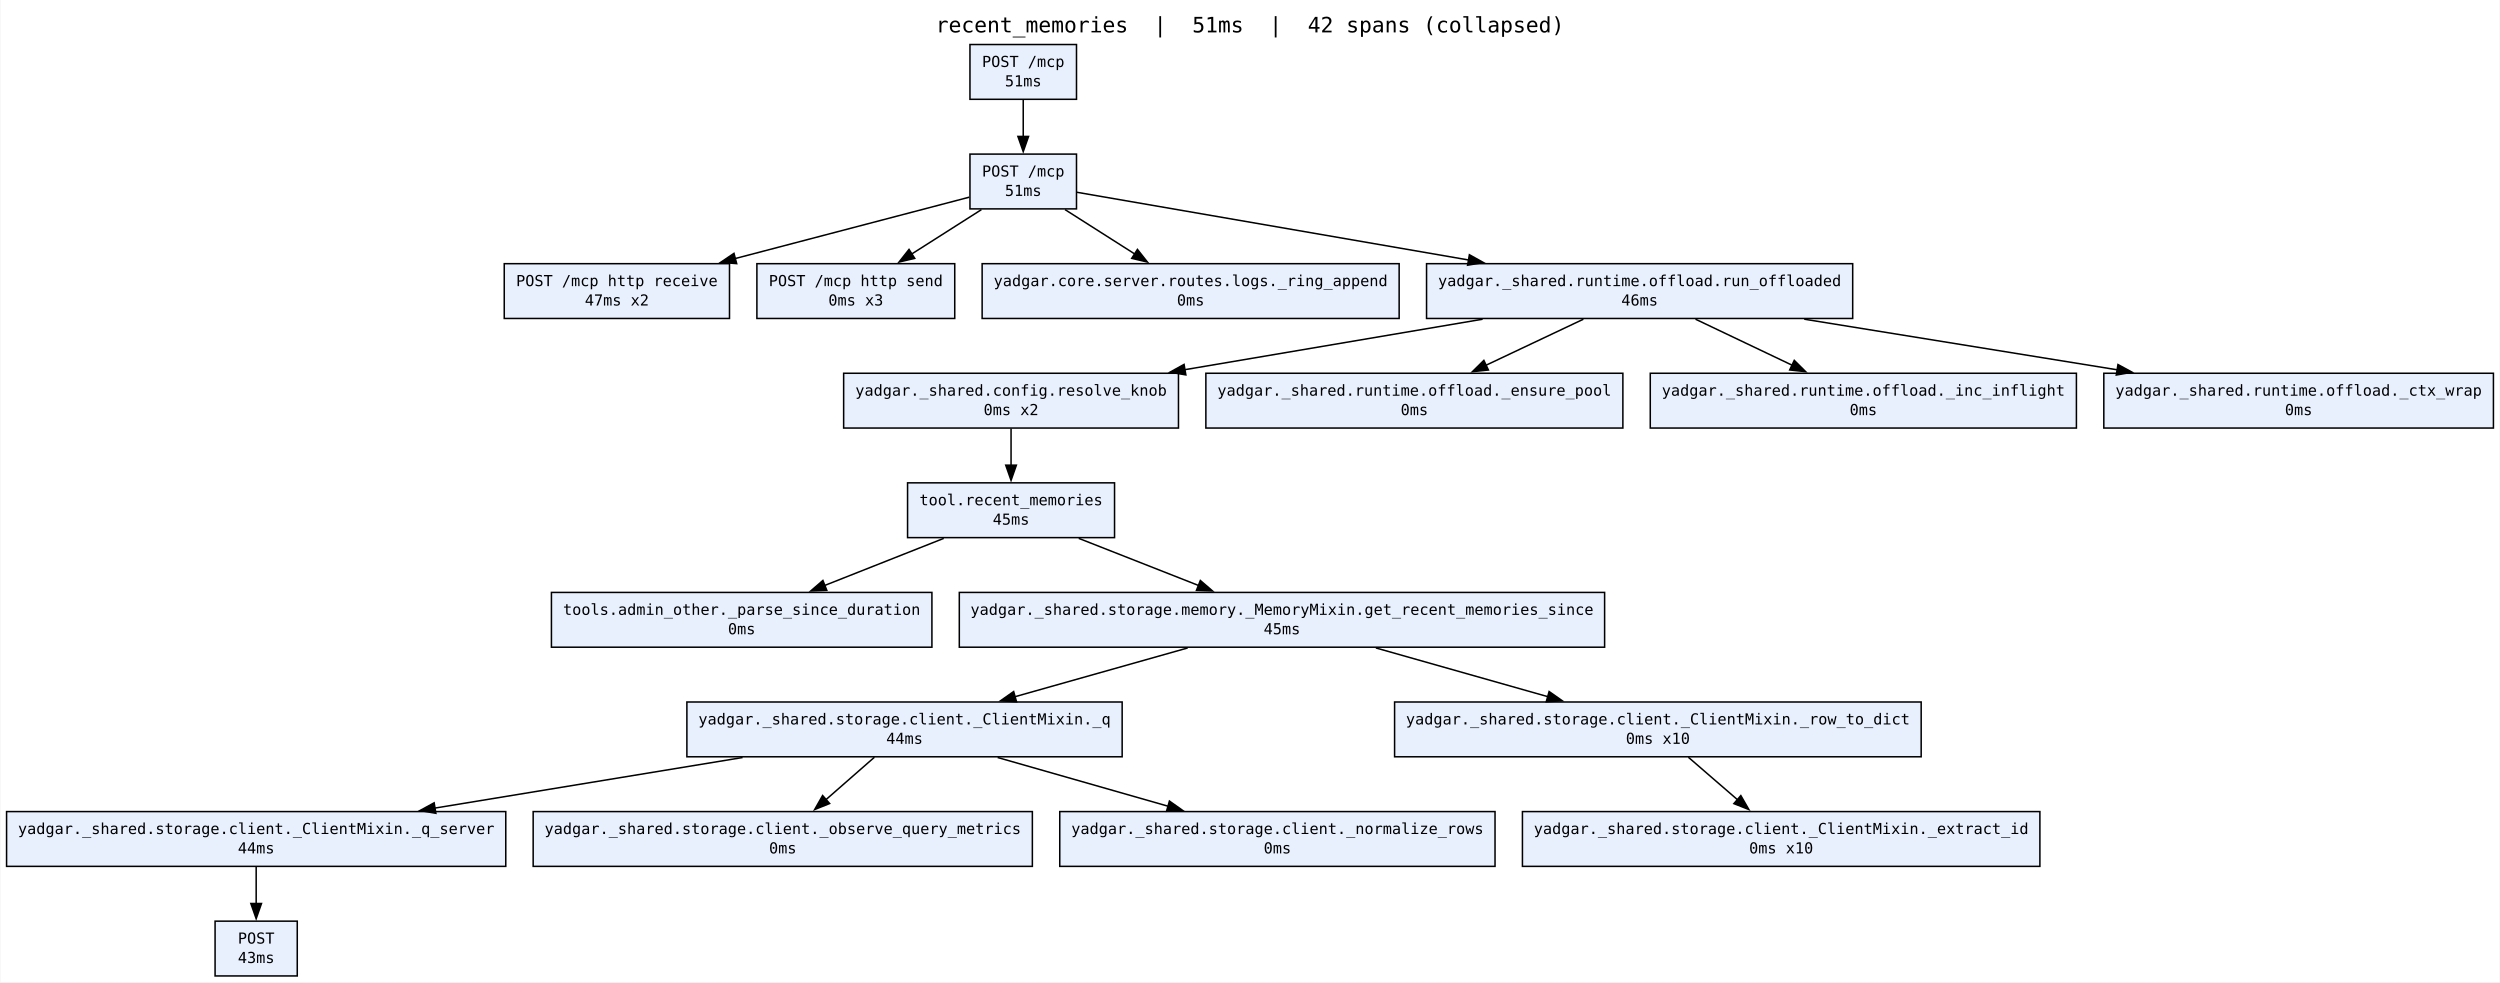
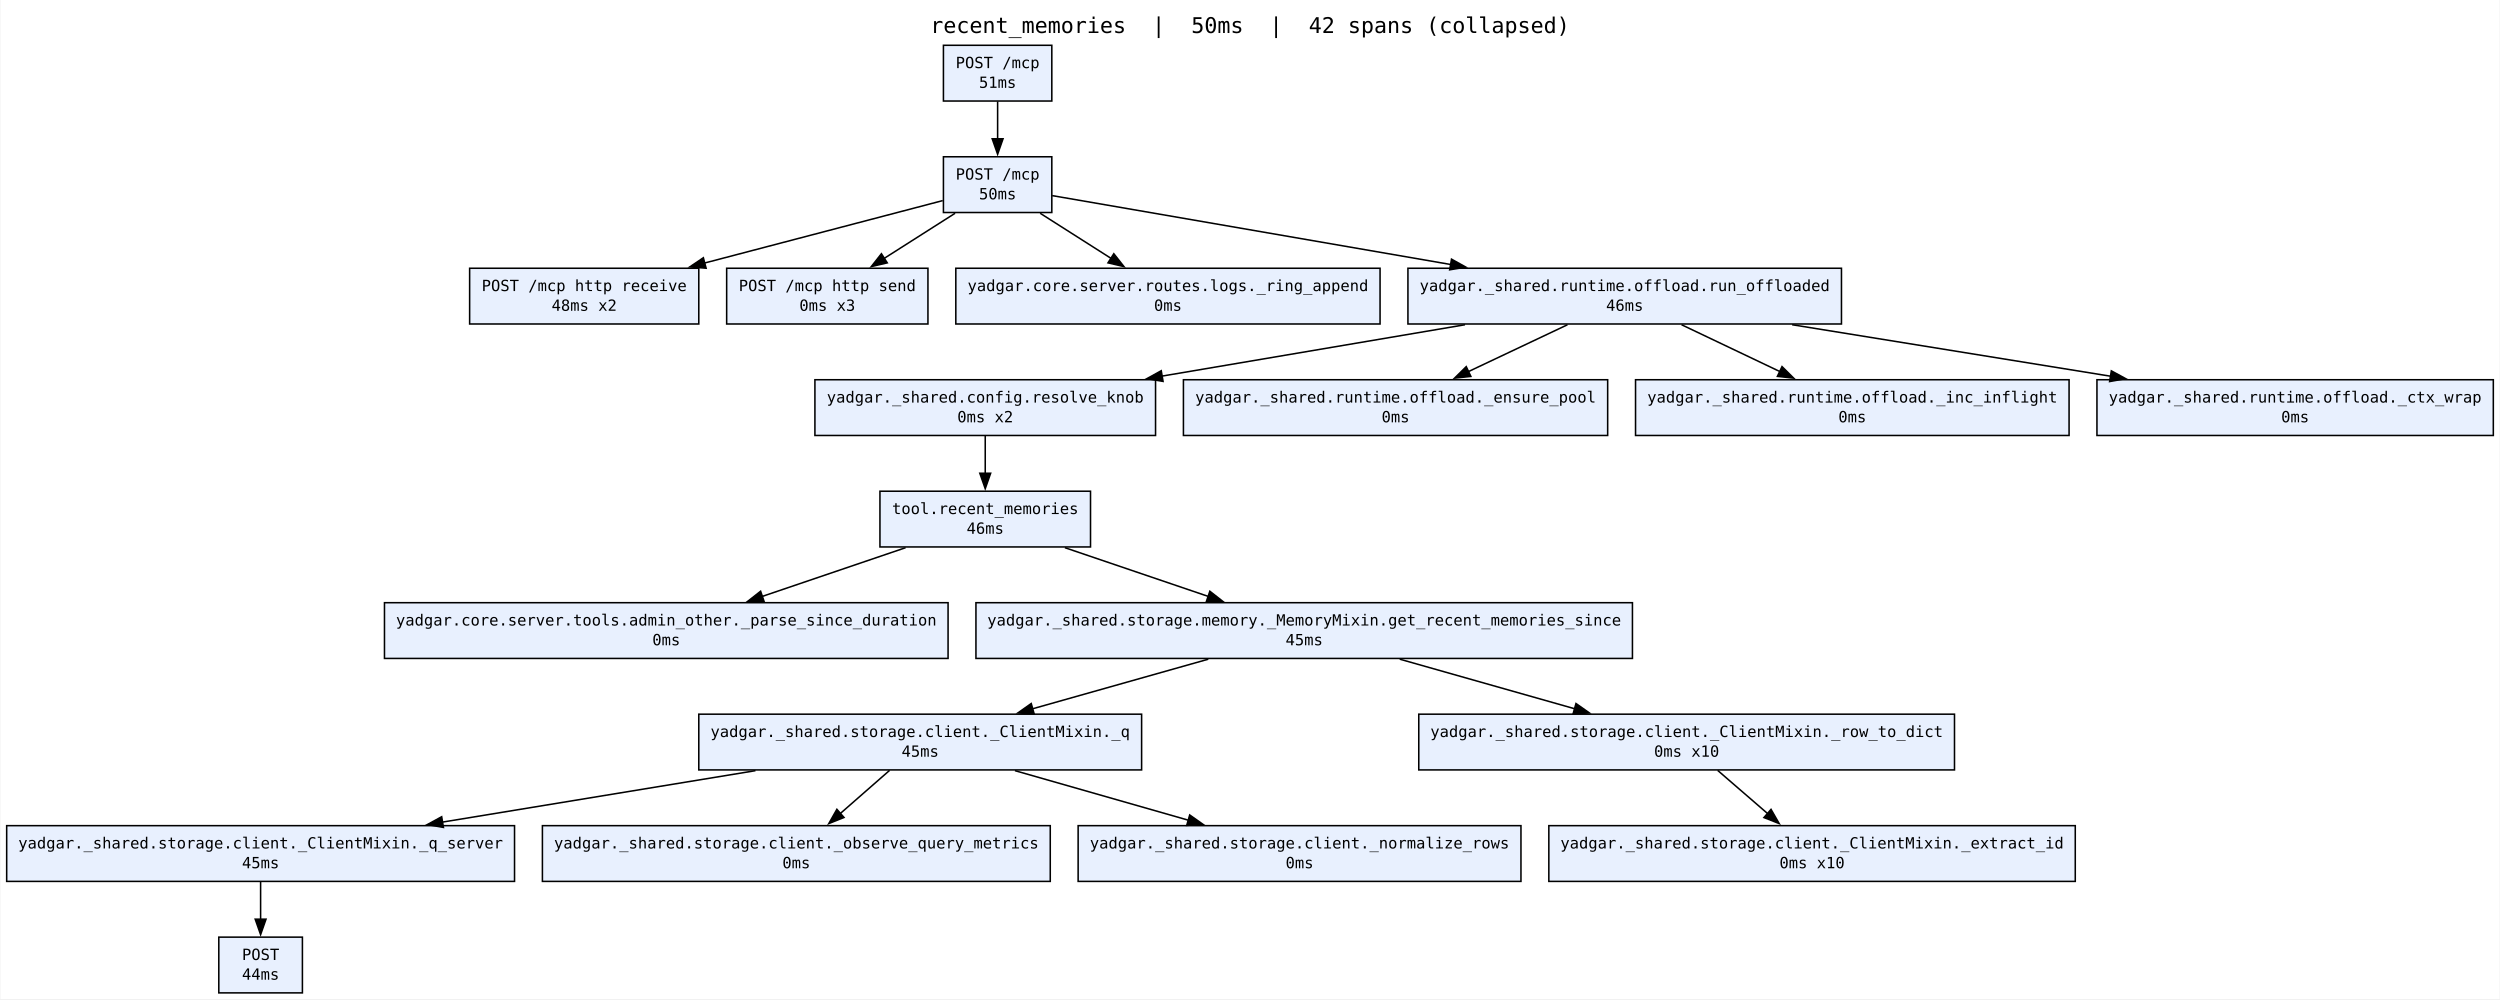
- <svg xmlns="http://www.w3.org/2000/svg" width="1642pt" height="645pt" viewBox="0.00 0.00 1642.00 645.25">
+ <svg xmlns="http://www.w3.org/2000/svg" width="1614pt" height="645pt" viewBox="0.00 0.00 1614.00 645.25">
  <g id="graph0" class="graph" transform="scale(1 1) rotate(0) translate(4 641.25)">
-     <polygon fill="white" stroke="none" points="-4,4 -4,-641.25 1638,-641.25 1638,4 -4,4" />
-     <text text-anchor="middle" x="817" y="-619.95" font-family="monospace" font-size="14.00">recent_memories  |  51ms  |  42 spans (collapsed)</text>
+     <polygon fill="white" stroke="none" points="-4,4 -4,-641.25 1610,-641.25 1610,4 -4,4" />
+     <text text-anchor="middle" x="803" y="-619.95" font-family="monospace" font-size="14.00">recent_memories  |  50ms  |  42 spans (collapsed)</text>
    <g id="node1" class="node">
-       <polygon fill="#e8f0fe" stroke="black" points="703,-612 633,-612 633,-576 703,-576 703,-612" />
-       <text text-anchor="middle" x="668" y="-597.25" font-family="monospace" font-size="10.00">POST /mcp</text>
-       <text text-anchor="middle" x="668" y="-584.5" font-family="monospace" font-size="10.00">51ms</text>
+       <polygon fill="#e8f0fe" stroke="black" points="675,-612 605,-612 605,-576 675,-576 675,-612" />
+       <text text-anchor="middle" x="640" y="-597.25" font-family="monospace" font-size="10.00">POST /mcp</text>
+       <text text-anchor="middle" x="640" y="-584.5" font-family="monospace" font-size="10.00">51ms</text>
    </g>
    <g id="node2" class="node">
-       <polygon fill="#e8f0fe" stroke="black" points="703,-540 633,-540 633,-504 703,-504 703,-540" />
-       <text text-anchor="middle" x="668" y="-525.25" font-family="monospace" font-size="10.00">POST /mcp</text>
-       <text text-anchor="middle" x="668" y="-512.5" font-family="monospace" font-size="10.00">51ms</text>
+       <polygon fill="#e8f0fe" stroke="black" points="675,-540 605,-540 605,-504 675,-504 675,-540" />
+       <text text-anchor="middle" x="640" y="-525.25" font-family="monospace" font-size="10.00">POST /mcp</text>
+       <text text-anchor="middle" x="640" y="-512.5" font-family="monospace" font-size="10.00">50ms</text>
    </g>
-     <g id="edge1" class="edge">
-       <path fill="none" stroke="black" d="M668,-575.7C668,-568.41 668,-559.73 668,-551.54" />
-       <polygon fill="black" stroke="black" points="671.5,-551.62 668,-541.62 664.5,-551.62 671.5,-551.62" />
+     <g id="edge19" class="edge">
+       <path fill="none" stroke="black" d="M640,-575.7C640,-568.41 640,-559.73 640,-551.54" />
+       <polygon fill="black" stroke="black" points="643.5,-551.62 640,-541.62 636.5,-551.62 643.5,-551.62" />
    </g>
    <g id="node3" class="node">
-       <polygon fill="#e8f0fe" stroke="black" points="475,-468 327,-468 327,-432 475,-432 475,-468" />
-       <text text-anchor="middle" x="401" y="-453.25" font-family="monospace" font-size="10.00">POST /mcp http receive</text>
-       <text text-anchor="middle" x="401" y="-440.5" font-family="monospace" font-size="10.00">47ms x2</text>
+       <polygon fill="#e8f0fe" stroke="black" points="447,-468 299,-468 299,-432 447,-432 447,-468" />
+       <text text-anchor="middle" x="373" y="-453.25" font-family="monospace" font-size="10.00">POST /mcp http receive</text>
+       <text text-anchor="middle" x="373" y="-440.5" font-family="monospace" font-size="10.00">48ms x2</text>
+     </g>
+     <g id="edge7" class="edge">
+       <path fill="none" stroke="black" d="M604.54,-511.7C565.49,-501.47 501.49,-484.69 450.67,-471.36" />
+       <polygon fill="black" stroke="black" points="451.73,-468.02 441.17,-468.87 449.95,-474.79 451.73,-468.02" />
+     </g>
+     <g id="node4" class="node">
+       <polygon fill="#e8f0fe" stroke="black" points="595,-468 465,-468 465,-432 595,-432 595,-468" />
+       <text text-anchor="middle" x="530" y="-453.25" font-family="monospace" font-size="10.00">POST /mcp http send</text>
+       <text text-anchor="middle" x="530" y="-440.5" font-family="monospace" font-size="10.00">0ms x3</text>
    </g>
    <g id="edge3" class="edge">
-       <path fill="none" stroke="black" d="M632.54,-511.7C593.49,-501.47 529.49,-484.69 478.67,-471.36" />
-       <polygon fill="black" stroke="black" points="479.73,-468.02 469.17,-468.87 477.95,-474.79 479.73,-468.02" />
-     </g>
-     <g id="node4" class="node">
-       <polygon fill="#e8f0fe" stroke="black" points="623,-468 493,-468 493,-432 623,-432 623,-468" />
-       <text text-anchor="middle" x="558" y="-453.25" font-family="monospace" font-size="10.00">POST /mcp http send</text>
-       <text text-anchor="middle" x="558" y="-440.5" font-family="monospace" font-size="10.00">0ms x3</text>
-     </g>
-     <g id="edge9" class="edge">
-       <path fill="none" stroke="black" d="M640.53,-503.52C626.64,-494.68 609.6,-483.84 594.62,-474.3" />
-       <polygon fill="black" stroke="black" points="596.72,-471.49 586.4,-469.07 592.96,-477.39 596.72,-471.49" />
+       <path fill="none" stroke="black" d="M612.53,-503.52C598.64,-494.68 581.6,-483.84 566.62,-474.3" />
+       <polygon fill="black" stroke="black" points="568.72,-471.49 558.4,-469.07 564.96,-477.39 568.72,-471.49" />
    </g>
    <g id="node5" class="node">
-       <polygon fill="#e8f0fe" stroke="black" points="915,-468 641,-468 641,-432 915,-432 915,-468" />
-       <text text-anchor="middle" x="778" y="-453.25" font-family="monospace" font-size="10.00">yadgar.core.server.routes.logs._ring_append</text>
-       <text text-anchor="middle" x="778" y="-440.5" font-family="monospace" font-size="10.00">0ms</text>
+       <polygon fill="#e8f0fe" stroke="black" points="887,-468 613,-468 613,-432 887,-432 887,-468" />
+       <text text-anchor="middle" x="750" y="-453.25" font-family="monospace" font-size="10.00">yadgar.core.server.routes.logs._ring_append</text>
+       <text text-anchor="middle" x="750" y="-440.5" font-family="monospace" font-size="10.00">0ms</text>
    </g>
-     <g id="edge13" class="edge">
-       <path fill="none" stroke="black" d="M695.47,-503.52C709.36,-494.68 726.4,-483.84 741.38,-474.3" />
-       <polygon fill="black" stroke="black" points="743.04,-477.39 749.6,-469.07 739.28,-471.49 743.04,-477.39" />
+     <g id="edge2" class="edge">
+       <path fill="none" stroke="black" d="M667.47,-503.52C681.36,-494.68 698.4,-483.84 713.38,-474.3" />
+       <polygon fill="black" stroke="black" points="715.04,-477.39 721.6,-469.07 711.28,-471.49 715.04,-477.39" />
    </g>
    <g id="node6" class="node">
-       <polygon fill="#e8f0fe" stroke="black" points="1213,-468 933,-468 933,-432 1213,-432 1213,-468" />
-       <text text-anchor="middle" x="1073" y="-453.25" font-family="monospace" font-size="10.00">yadgar._shared.runtime.offload.run_offloaded</text>
-       <text text-anchor="middle" x="1073" y="-440.5" font-family="monospace" font-size="10.00">46ms</text>
+       <polygon fill="#e8f0fe" stroke="black" points="1185,-468 905,-468 905,-432 1185,-432 1185,-468" />
+       <text text-anchor="middle" x="1045" y="-453.25" font-family="monospace" font-size="10.00">yadgar._shared.runtime.offload.run_offloaded</text>
+       <text text-anchor="middle" x="1045" y="-440.5" font-family="monospace" font-size="10.00">46ms</text>
+     </g>
+     <g id="edge8" class="edge">
+       <path fill="none" stroke="black" d="M675.23,-514.91C732.02,-505.1 846.16,-485.37 932.69,-470.41" />
+       <polygon fill="black" stroke="black" points="933.15,-473.88 942.41,-468.73 931.96,-466.99 933.15,-473.88" />
+     </g>
+     <g id="node7" class="node">
+       <polygon fill="#e8f0fe" stroke="black" points="742,-396 522,-396 522,-360 742,-360 742,-396" />
+       <text text-anchor="middle" x="632" y="-381.25" font-family="monospace" font-size="10.00">yadgar._shared.config.resolve_knob</text>
+       <text text-anchor="middle" x="632" y="-368.5" font-family="monospace" font-size="10.00">0ms x2</text>
+     </g>
+     <g id="edge11" class="edge">
+       <path fill="none" stroke="black" d="M941.85,-431.52C882.36,-421.43 807.45,-408.74 746.18,-398.35" />
+       <polygon fill="black" stroke="black" points="746.85,-394.92 736.4,-396.7 745.68,-401.82 746.85,-394.92" />
+     </g>
+     <g id="node8" class="node">
+       <polygon fill="#e8f0fe" stroke="black" points="1034,-396 760,-396 760,-360 1034,-360 1034,-396" />
+       <text text-anchor="middle" x="897" y="-381.25" font-family="monospace" font-size="10.00">yadgar._shared.runtime.offload._ensure_pool</text>
+       <text text-anchor="middle" x="897" y="-368.5" font-family="monospace" font-size="10.00">0ms</text>
    </g>
    <g id="edge4" class="edge">
-       <path fill="none" stroke="black" d="M703.23,-514.91C760.02,-505.1 874.16,-485.37 960.69,-470.41" />
-       <polygon fill="black" stroke="black" points="961.15,-473.88 970.41,-468.73 959.96,-466.99 961.15,-473.88" />
+       <path fill="none" stroke="black" d="M1008.04,-431.52C988.63,-422.34 964.64,-410.99 943.93,-401.2" />
+       <polygon fill="black" stroke="black" points="945.65,-398.14 935.12,-397.03 942.66,-404.47 945.65,-398.14" />
    </g>
-     <g id="node7" class="node">
-       <polygon fill="#e8f0fe" stroke="black" points="770,-396 550,-396 550,-360 770,-360 770,-396" />
-       <text text-anchor="middle" x="660" y="-381.25" font-family="monospace" font-size="10.00">yadgar._shared.config.resolve_knob</text>
-       <text text-anchor="middle" x="660" y="-368.5" font-family="monospace" font-size="10.00">0ms x2</text>
+     <g id="node9" class="node">
+       <polygon fill="#e8f0fe" stroke="black" points="1332,-396 1052,-396 1052,-360 1332,-360 1332,-396" />
+       <text text-anchor="middle" x="1192" y="-381.25" font-family="monospace" font-size="10.00">yadgar._shared.runtime.offload._inc_inflight</text>
+       <text text-anchor="middle" x="1192" y="-368.5" font-family="monospace" font-size="10.00">0ms</text>
+     </g>
+     <g id="edge16" class="edge">
+       <path fill="none" stroke="black" d="M1081.72,-431.52C1100.91,-422.38 1124.6,-411.09 1145.11,-401.33" />
+       <polygon fill="black" stroke="black" points="1146.61,-404.49 1154.13,-397.03 1143.6,-398.17 1146.61,-404.49" />
+     </g>
+     <g id="node10" class="node">
+       <polygon fill="#e8f0fe" stroke="black" points="1606,-396 1350,-396 1350,-360 1606,-360 1606,-396" />
+       <text text-anchor="middle" x="1478" y="-381.25" font-family="monospace" font-size="10.00">yadgar._shared.runtime.offload._ctx_wrap</text>
+       <text text-anchor="middle" x="1478" y="-368.5" font-family="monospace" font-size="10.00">0ms</text>
+     </g>
+     <g id="edge6" class="edge">
+       <path fill="none" stroke="black" d="M1153.15,-431.52C1215.78,-421.39 1294.71,-408.63 1359.09,-398.22" />
+       <polygon fill="black" stroke="black" points="1359.3,-401.74 1368.61,-396.68 1358.18,-394.82 1359.3,-401.74" />
+     </g>
+     <g id="node11" class="node">
+       <polygon fill="#e8f0fe" stroke="black" points="700,-324 564,-324 564,-288 700,-288 700,-324" />
+       <text text-anchor="middle" x="632" y="-309.25" font-family="monospace" font-size="10.00">tool.recent_memories</text>
+       <text text-anchor="middle" x="632" y="-296.5" font-family="monospace" font-size="10.00">46ms</text>
+     </g>
+     <g id="edge17" class="edge">
+       <path fill="none" stroke="black" d="M632,-359.7C632,-352.41 632,-343.73 632,-335.54" />
+       <polygon fill="black" stroke="black" points="635.5,-335.62 632,-325.62 628.5,-335.62 635.5,-335.62" />
+     </g>
+     <g id="node12" class="node">
+       <polygon fill="#e8f0fe" stroke="black" points="608,-252 244,-252 244,-216 608,-216 608,-252" />
+       <text text-anchor="middle" x="426" y="-237.25" font-family="monospace" font-size="10.00">yadgar.core.server.tools.admin_other._parse_since_duration</text>
+       <text text-anchor="middle" x="426" y="-224.5" font-family="monospace" font-size="10.00">0ms</text>
    </g>
    <g id="edge10" class="edge">
-       <path fill="none" stroke="black" d="M969.85,-431.52C910.36,-421.43 835.45,-408.74 774.18,-398.35" />
-       <polygon fill="black" stroke="black" points="774.85,-394.92 764.4,-396.7 773.68,-401.82 774.85,-394.92" />
-     </g>
-     <g id="node8" class="node">
-       <polygon fill="#e8f0fe" stroke="black" points="1062,-396 788,-396 788,-360 1062,-360 1062,-396" />
-       <text text-anchor="middle" x="925" y="-381.25" font-family="monospace" font-size="10.00">yadgar._shared.runtime.offload._ensure_pool</text>
-       <text text-anchor="middle" x="925" y="-368.5" font-family="monospace" font-size="10.00">0ms</text>
-     </g>
-     <g id="edge6" class="edge">
-       <path fill="none" stroke="black" d="M1036.04,-431.52C1016.63,-422.34 992.64,-410.99 971.93,-401.2" />
-       <polygon fill="black" stroke="black" points="973.65,-398.14 963.12,-397.03 970.66,-404.47 973.65,-398.14" />
-     </g>
-     <g id="node9" class="node">
-       <polygon fill="#e8f0fe" stroke="black" points="1360,-396 1080,-396 1080,-360 1360,-360 1360,-396" />
-       <text text-anchor="middle" x="1220" y="-381.25" font-family="monospace" font-size="10.00">yadgar._shared.runtime.offload._inc_inflight</text>
-       <text text-anchor="middle" x="1220" y="-368.5" font-family="monospace" font-size="10.00">0ms</text>
-     </g>
-     <g id="edge8" class="edge">
-       <path fill="none" stroke="black" d="M1109.72,-431.52C1128.91,-422.38 1152.6,-411.09 1173.11,-401.33" />
-       <polygon fill="black" stroke="black" points="1174.61,-404.49 1182.13,-397.03 1171.6,-398.17 1174.61,-404.49" />
-     </g>
-     <g id="node10" class="node">
-       <polygon fill="#e8f0fe" stroke="black" points="1634,-396 1378,-396 1378,-360 1634,-360 1634,-396" />
-       <text text-anchor="middle" x="1506" y="-381.25" font-family="monospace" font-size="10.00">yadgar._shared.runtime.offload._ctx_wrap</text>
-       <text text-anchor="middle" x="1506" y="-368.5" font-family="monospace" font-size="10.00">0ms</text>
-     </g>
-     <g id="edge14" class="edge">
-       <path fill="none" stroke="black" d="M1181.15,-431.52C1243.78,-421.39 1322.71,-408.63 1387.09,-398.22" />
-       <polygon fill="black" stroke="black" points="1387.3,-401.74 1396.61,-396.68 1386.18,-394.82 1387.3,-401.74" />
-     </g>
-     <g id="node11" class="node">
-       <polygon fill="#e8f0fe" stroke="black" points="728,-324 592,-324 592,-288 728,-288 728,-324" />
-       <text text-anchor="middle" x="660" y="-309.25" font-family="monospace" font-size="10.00">tool.recent_memories</text>
-       <text text-anchor="middle" x="660" y="-296.5" font-family="monospace" font-size="10.00">45ms</text>
-     </g>
-     <g id="edge18" class="edge">
-       <path fill="none" stroke="black" d="M660,-359.7C660,-352.41 660,-343.73 660,-335.54" />
-       <polygon fill="black" stroke="black" points="663.5,-335.62 660,-325.62 656.5,-335.62 663.5,-335.62" />
-     </g>
-     <g id="node12" class="node">
-       <polygon fill="#e8f0fe" stroke="black" points="608,-252 358,-252 358,-216 608,-216 608,-252" />
-       <text text-anchor="middle" x="483" y="-237.25" font-family="monospace" font-size="10.00">tools.admin_other._parse_since_duration</text>
-       <text text-anchor="middle" x="483" y="-224.5" font-family="monospace" font-size="10.00">0ms</text>
-     </g>
-     <g id="edge11" class="edge">
-       <path fill="none" stroke="black" d="M615.79,-287.52C592.05,-278.13 562.58,-266.47 537.43,-256.53" />
-       <polygon fill="black" stroke="black" points="538.94,-253.36 528.36,-252.94 536.37,-259.87 538.94,-253.36" />
+       <path fill="none" stroke="black" d="M580.55,-287.52C552.42,-277.96 517.39,-266.05 487.79,-256" />
+       <polygon fill="black" stroke="black" points="489.18,-252.77 478.58,-252.87 486.93,-259.4 489.18,-252.77" />
    </g>
    <g id="node13" class="node">
      <polygon fill="#e8f0fe" stroke="black" points="1050,-252 626,-252 626,-216 1050,-216 1050,-252" />
      <text text-anchor="middle" x="838" y="-237.25" font-family="monospace" font-size="10.00">yadgar._shared.storage.memory._MemoryMixin.get_recent_memories_since</text>
      <text text-anchor="middle" x="838" y="-224.5" font-family="monospace" font-size="10.00">45ms</text>
    </g>
-     <g id="edge12" class="edge">
-       <path fill="none" stroke="black" d="M704.46,-287.52C728.33,-278.13 757.97,-266.47 783.26,-256.53" />
-       <polygon fill="black" stroke="black" points="784.37,-259.85 792.39,-252.94 781.81,-253.34 784.37,-259.85" />
+     <g id="edge18" class="edge">
+       <path fill="none" stroke="black" d="M683.45,-287.52C711.58,-277.96 746.61,-266.05 776.21,-256" />
+       <polygon fill="black" stroke="black" points="777.07,-259.4 785.42,-252.87 774.82,-252.77 777.07,-259.4" />
    </g>
    <g id="node14" class="node">
      <polygon fill="#e8f0fe" stroke="black" points="733,-180 447,-180 447,-144 733,-144 733,-180" />
      <text text-anchor="middle" x="590" y="-165.25" font-family="monospace" font-size="10.00">yadgar._shared.storage.client._ClientMixin._q</text>
-       <text text-anchor="middle" x="590" y="-152.5" font-family="monospace" font-size="10.00">44ms</text>
+       <text text-anchor="middle" x="590" y="-152.5" font-family="monospace" font-size="10.00">45ms</text>
    </g>
-     <g id="edge5" class="edge">
+     <g id="edge14" class="edge">
      <path fill="none" stroke="black" d="M776.06,-215.52C741.6,-205.79 698.54,-193.64 662.52,-183.47" />
      <polygon fill="black" stroke="black" points="663.61,-180.14 653.04,-180.79 661.71,-186.88 663.61,-180.14" />
    </g>
    <g id="node15" class="node">
      <polygon fill="#e8f0fe" stroke="black" points="1258,-180 912,-180 912,-144 1258,-144 1258,-180" />
      <text text-anchor="middle" x="1085" y="-165.25" font-family="monospace" font-size="10.00">yadgar._shared.storage.client._ClientMixin._row_to_dict</text>
      <text text-anchor="middle" x="1085" y="-152.5" font-family="monospace" font-size="10.00">0ms x10</text>
    </g>
-     <g id="edge2" class="edge">
+     <g id="edge1" class="edge">
      <path fill="none" stroke="black" d="M899.69,-215.52C934.01,-205.79 976.9,-193.64 1012.78,-183.47" />
      <polygon fill="black" stroke="black" points="1013.54,-186.89 1022.21,-180.79 1011.64,-180.15 1013.54,-186.89" />
    </g>
    <g id="node16" class="node">
      <polygon fill="#e8f0fe" stroke="black" points="328,-108 0,-108 0,-72 328,-72 328,-108" />
      <text text-anchor="middle" x="164" y="-93.25" font-family="monospace" font-size="10.00">yadgar._shared.storage.client._ClientMixin._q_server</text>
-       <text text-anchor="middle" x="164" y="-80.5" font-family="monospace" font-size="10.00">44ms</text>
+       <text text-anchor="middle" x="164" y="-80.5" font-family="monospace" font-size="10.00">45ms</text>
    </g>
-     <g id="edge15" class="edge">
+     <g id="edge5" class="edge">
      <path fill="none" stroke="black" d="M483.6,-143.52C422.11,-133.41 344.65,-120.68 281.38,-110.29" />
      <polygon fill="black" stroke="black" points="282.08,-106.86 271.64,-108.69 280.94,-113.76 282.08,-106.86" />
    </g>
    <g id="node17" class="node">
      <polygon fill="#e8f0fe" stroke="black" points="674,-108 346,-108 346,-72 674,-72 674,-108" />
      <text text-anchor="middle" x="510" y="-93.25" font-family="monospace" font-size="10.00">yadgar._shared.storage.client._observe_query_metrics</text>
      <text text-anchor="middle" x="510" y="-80.5" font-family="monospace" font-size="10.00">0ms</text>
    </g>
-     <g id="edge19" class="edge">
+     <g id="edge13" class="edge">
      <path fill="none" stroke="black" d="M570.22,-143.7C560.61,-135.28 548.88,-125.02 538.33,-115.79" />
      <polygon fill="black" stroke="black" points="540.79,-113.29 530.96,-109.34 536.19,-118.56 540.79,-113.29" />
    </g>
    <g id="node18" class="node">
      <polygon fill="#e8f0fe" stroke="black" points="978,-108 692,-108 692,-72 978,-72 978,-108" />
      <text text-anchor="middle" x="835" y="-93.25" font-family="monospace" font-size="10.00">yadgar._shared.storage.client._normalize_rows</text>
      <text text-anchor="middle" x="835" y="-80.5" font-family="monospace" font-size="10.00">0ms</text>
    </g>
-     <g id="edge17" class="edge">
+     <g id="edge15" class="edge">
      <path fill="none" stroke="black" d="M651.19,-143.52C685.23,-133.79 727.78,-121.64 763.36,-111.47" />
      <polygon fill="black" stroke="black" points="764.06,-114.91 772.71,-108.8 762.13,-108.18 764.06,-114.91" />
    </g>
    <g id="node19" class="node">
      <polygon fill="#e8f0fe" stroke="black" points="1336,-108 996,-108 996,-72 1336,-72 1336,-108" />
      <text text-anchor="middle" x="1166" y="-93.25" font-family="monospace" font-size="10.00">yadgar._shared.storage.client._ClientMixin._extract_id</text>
      <text text-anchor="middle" x="1166" y="-80.5" font-family="monospace" font-size="10.00">0ms x10</text>
    </g>
-     <g id="edge7" class="edge">
+     <g id="edge9" class="edge">
      <path fill="none" stroke="black" d="M1105.02,-143.7C1114.76,-135.28 1126.64,-125.02 1137.31,-115.79" />
      <polygon fill="black" stroke="black" points="1139.5,-118.52 1144.78,-109.34 1134.93,-113.23 1139.5,-118.52" />
    </g>
    <g id="node20" class="node">
      <polygon fill="#e8f0fe" stroke="black" points="191,-36 137,-36 137,0 191,0 191,-36" />
      <text text-anchor="middle" x="164" y="-21.25" font-family="monospace" font-size="10.00">POST</text>
-       <text text-anchor="middle" x="164" y="-8.5" font-family="monospace" font-size="10.00">43ms</text>
+       <text text-anchor="middle" x="164" y="-8.5" font-family="monospace" font-size="10.00">44ms</text>
    </g>
-     <g id="edge16" class="edge">
+     <g id="edge12" class="edge">
      <path fill="none" stroke="black" d="M164,-71.7C164,-64.41 164,-55.73 164,-47.54" />
      <polygon fill="black" stroke="black" points="167.5,-47.62 164,-37.62 160.5,-47.62 167.5,-47.62" />
    </g>
  </g>
</svg>
